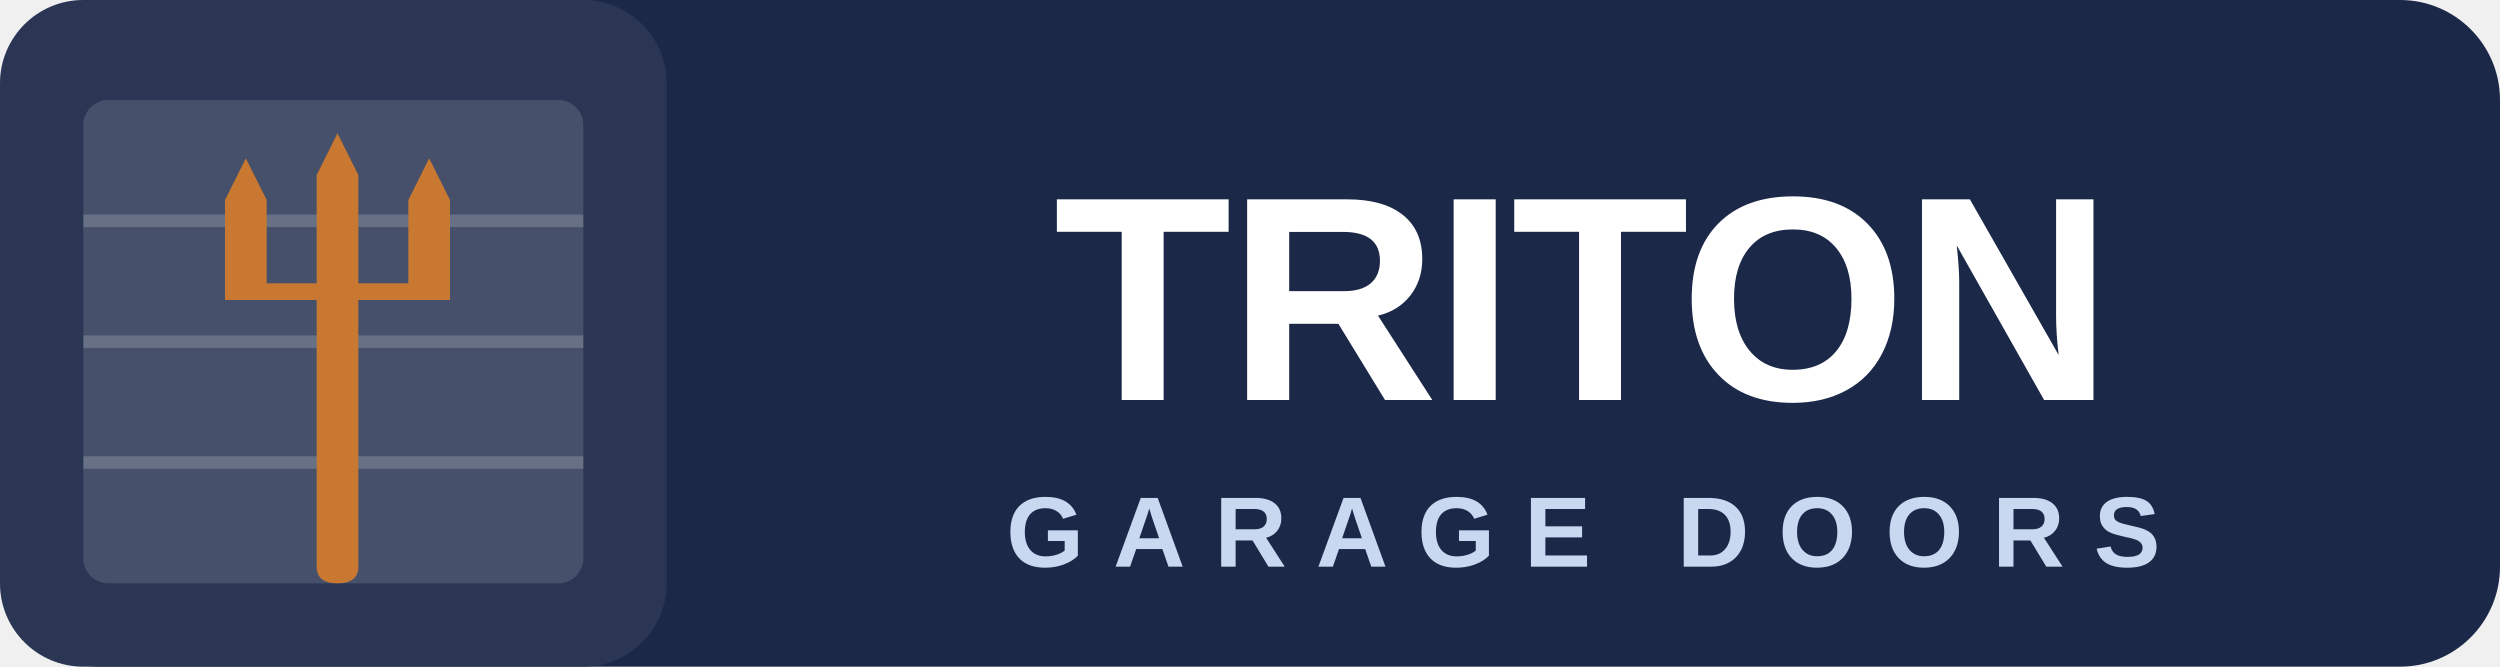
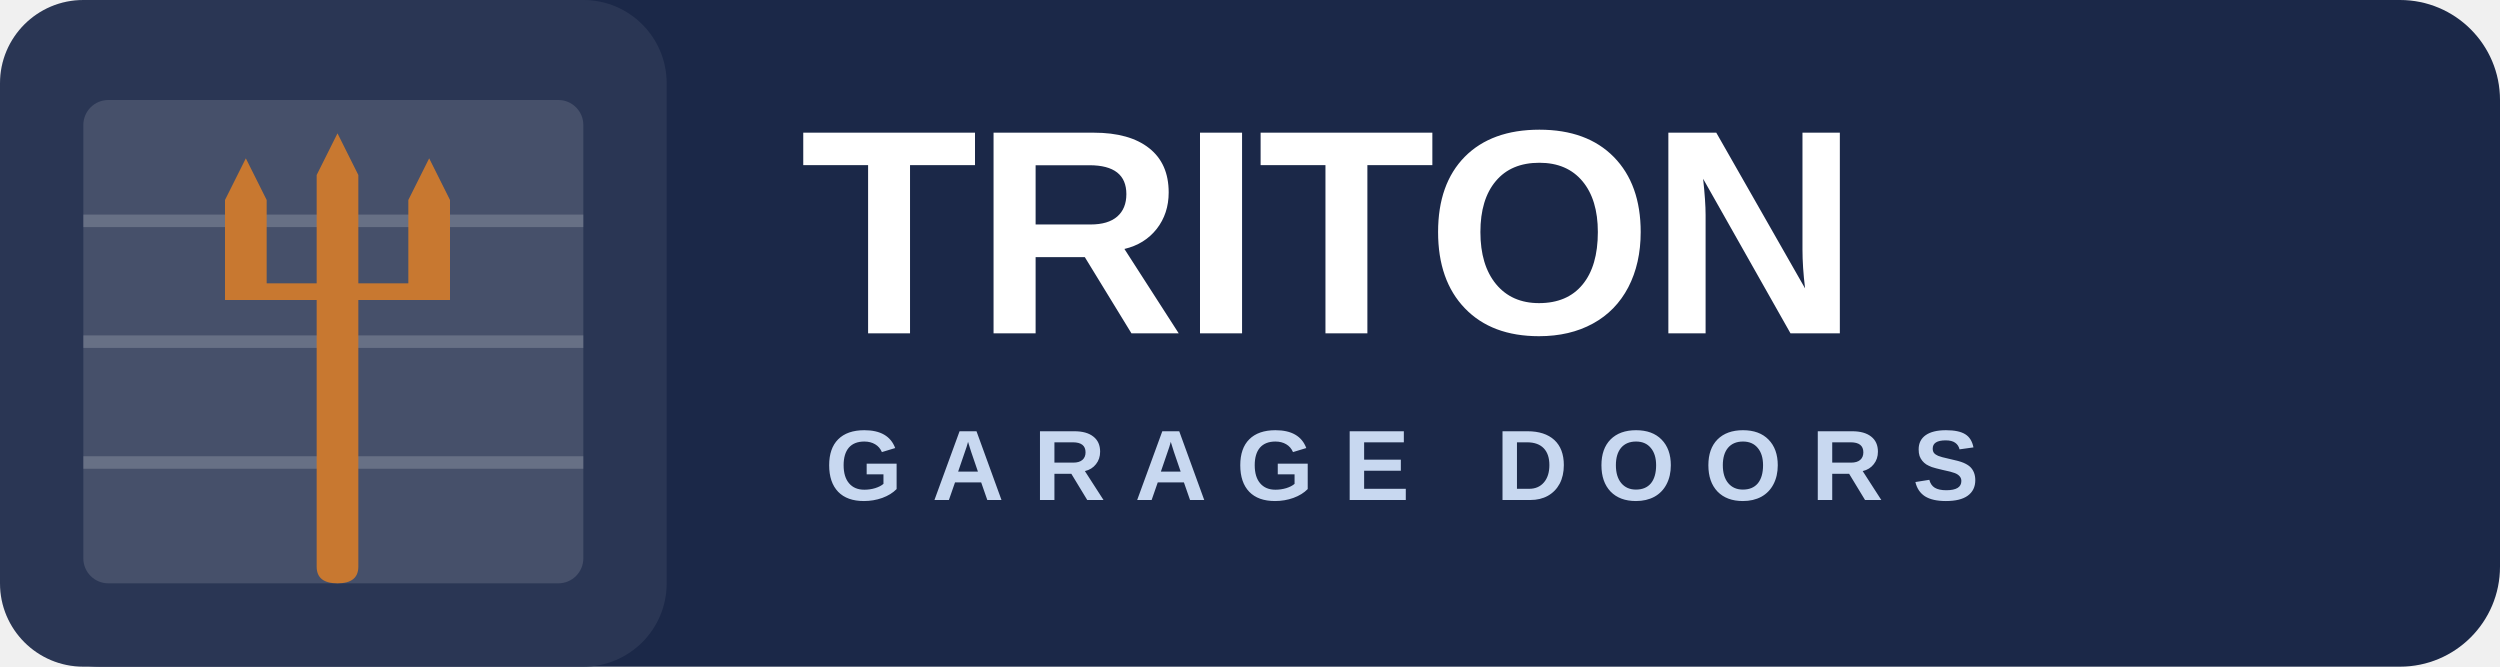
<svg xmlns="http://www.w3.org/2000/svg" viewBox="0 0 300 80" fill="none">
  <rect width="300" height="80" rx="12" fill="#1B2848" />
  <rect width="80" height="80" rx="10" fill="#1B2848" />
  <rect width="80" height="80" rx="10" fill="white" fill-opacity="0.07" />
  <rect x="10" y="12" width="60" height="58" rx="3" fill="white" fill-opacity="0.13" />
  <line x1="10" y1="26.5" x2="70" y2="26.5" stroke="white" stroke-opacity="0.18" stroke-width="1.5" />
  <line x1="10" y1="41" x2="70" y2="41" stroke="white" stroke-opacity="0.18" stroke-width="1.5" />
  <line x1="10" y1="55.5" x2="70" y2="55.5" stroke="white" stroke-opacity="0.18" stroke-width="1.5" />
  <path d="       M 29.5 19       L 32 24  L 32 34       L 38 34  L 38 21  L 40.5 16       L 43 21  L 43 34       L 49 34  L 49 24  L 51.5 19       L 54 24  L 54 36       L 43 36  L 43 68  Q 43 70 40.5 70  Q 38 70 38 68       L 38 36  L 27 36  L 27 24       Z     " fill="#C87830" />
-   <text x="190" y="48" text-anchor="middle" font-family="'Helvetica Neue', Arial, sans-serif" font-size="35" font-weight="800" fill="white" letter-spacing="-0.5">TRITON</text>
-   <text x="190" y="68" text-anchor="middle" font-family="'Helvetica Neue', Arial, sans-serif" font-size="12" font-weight="600" fill="#C8D8F0" letter-spacing="3.5">GARAGE DOORS</text>
+   <text x="96" y="40" font-family="'Helvetica Neue', Arial, sans-serif" font-size="35" font-weight="800" fill="white" letter-spacing="-0.5">TRITON</text>
+   <text x="99" y="60" font-family="'Helvetica Neue', Arial, sans-serif" font-size="12" font-weight="600" fill="#C8D8F0" letter-spacing="3.5">GARAGE DOORS</text>
</svg>
